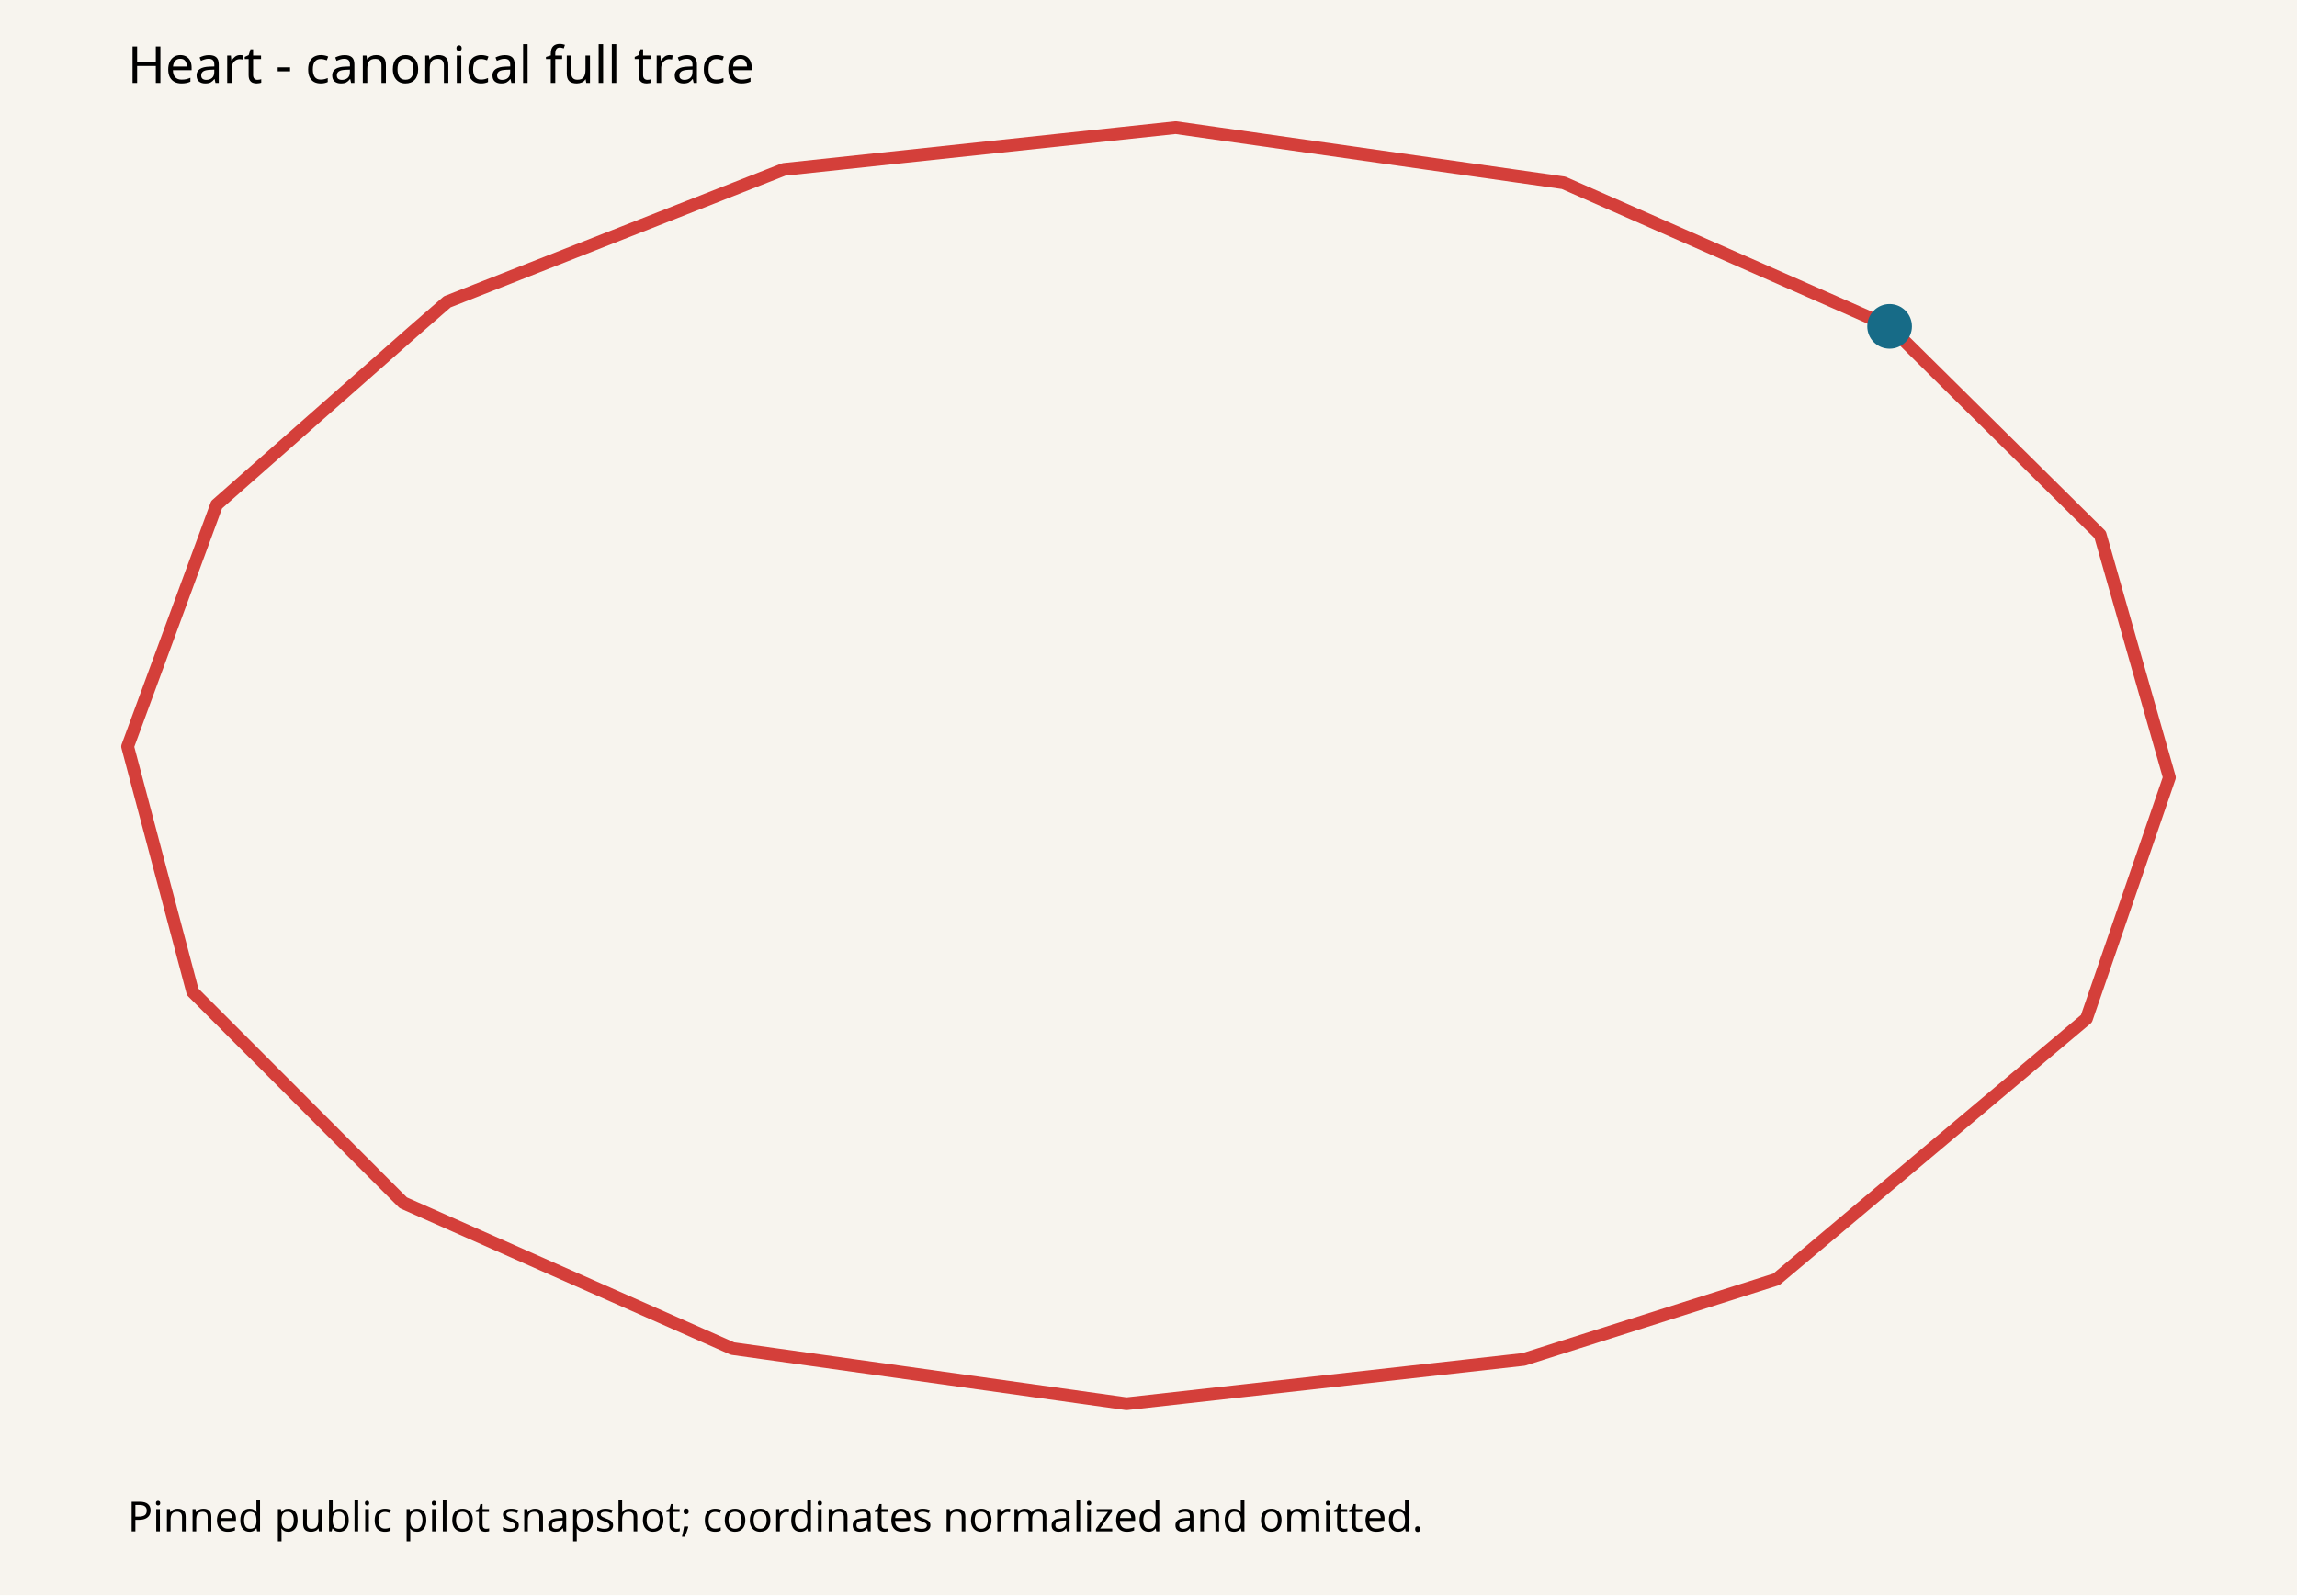
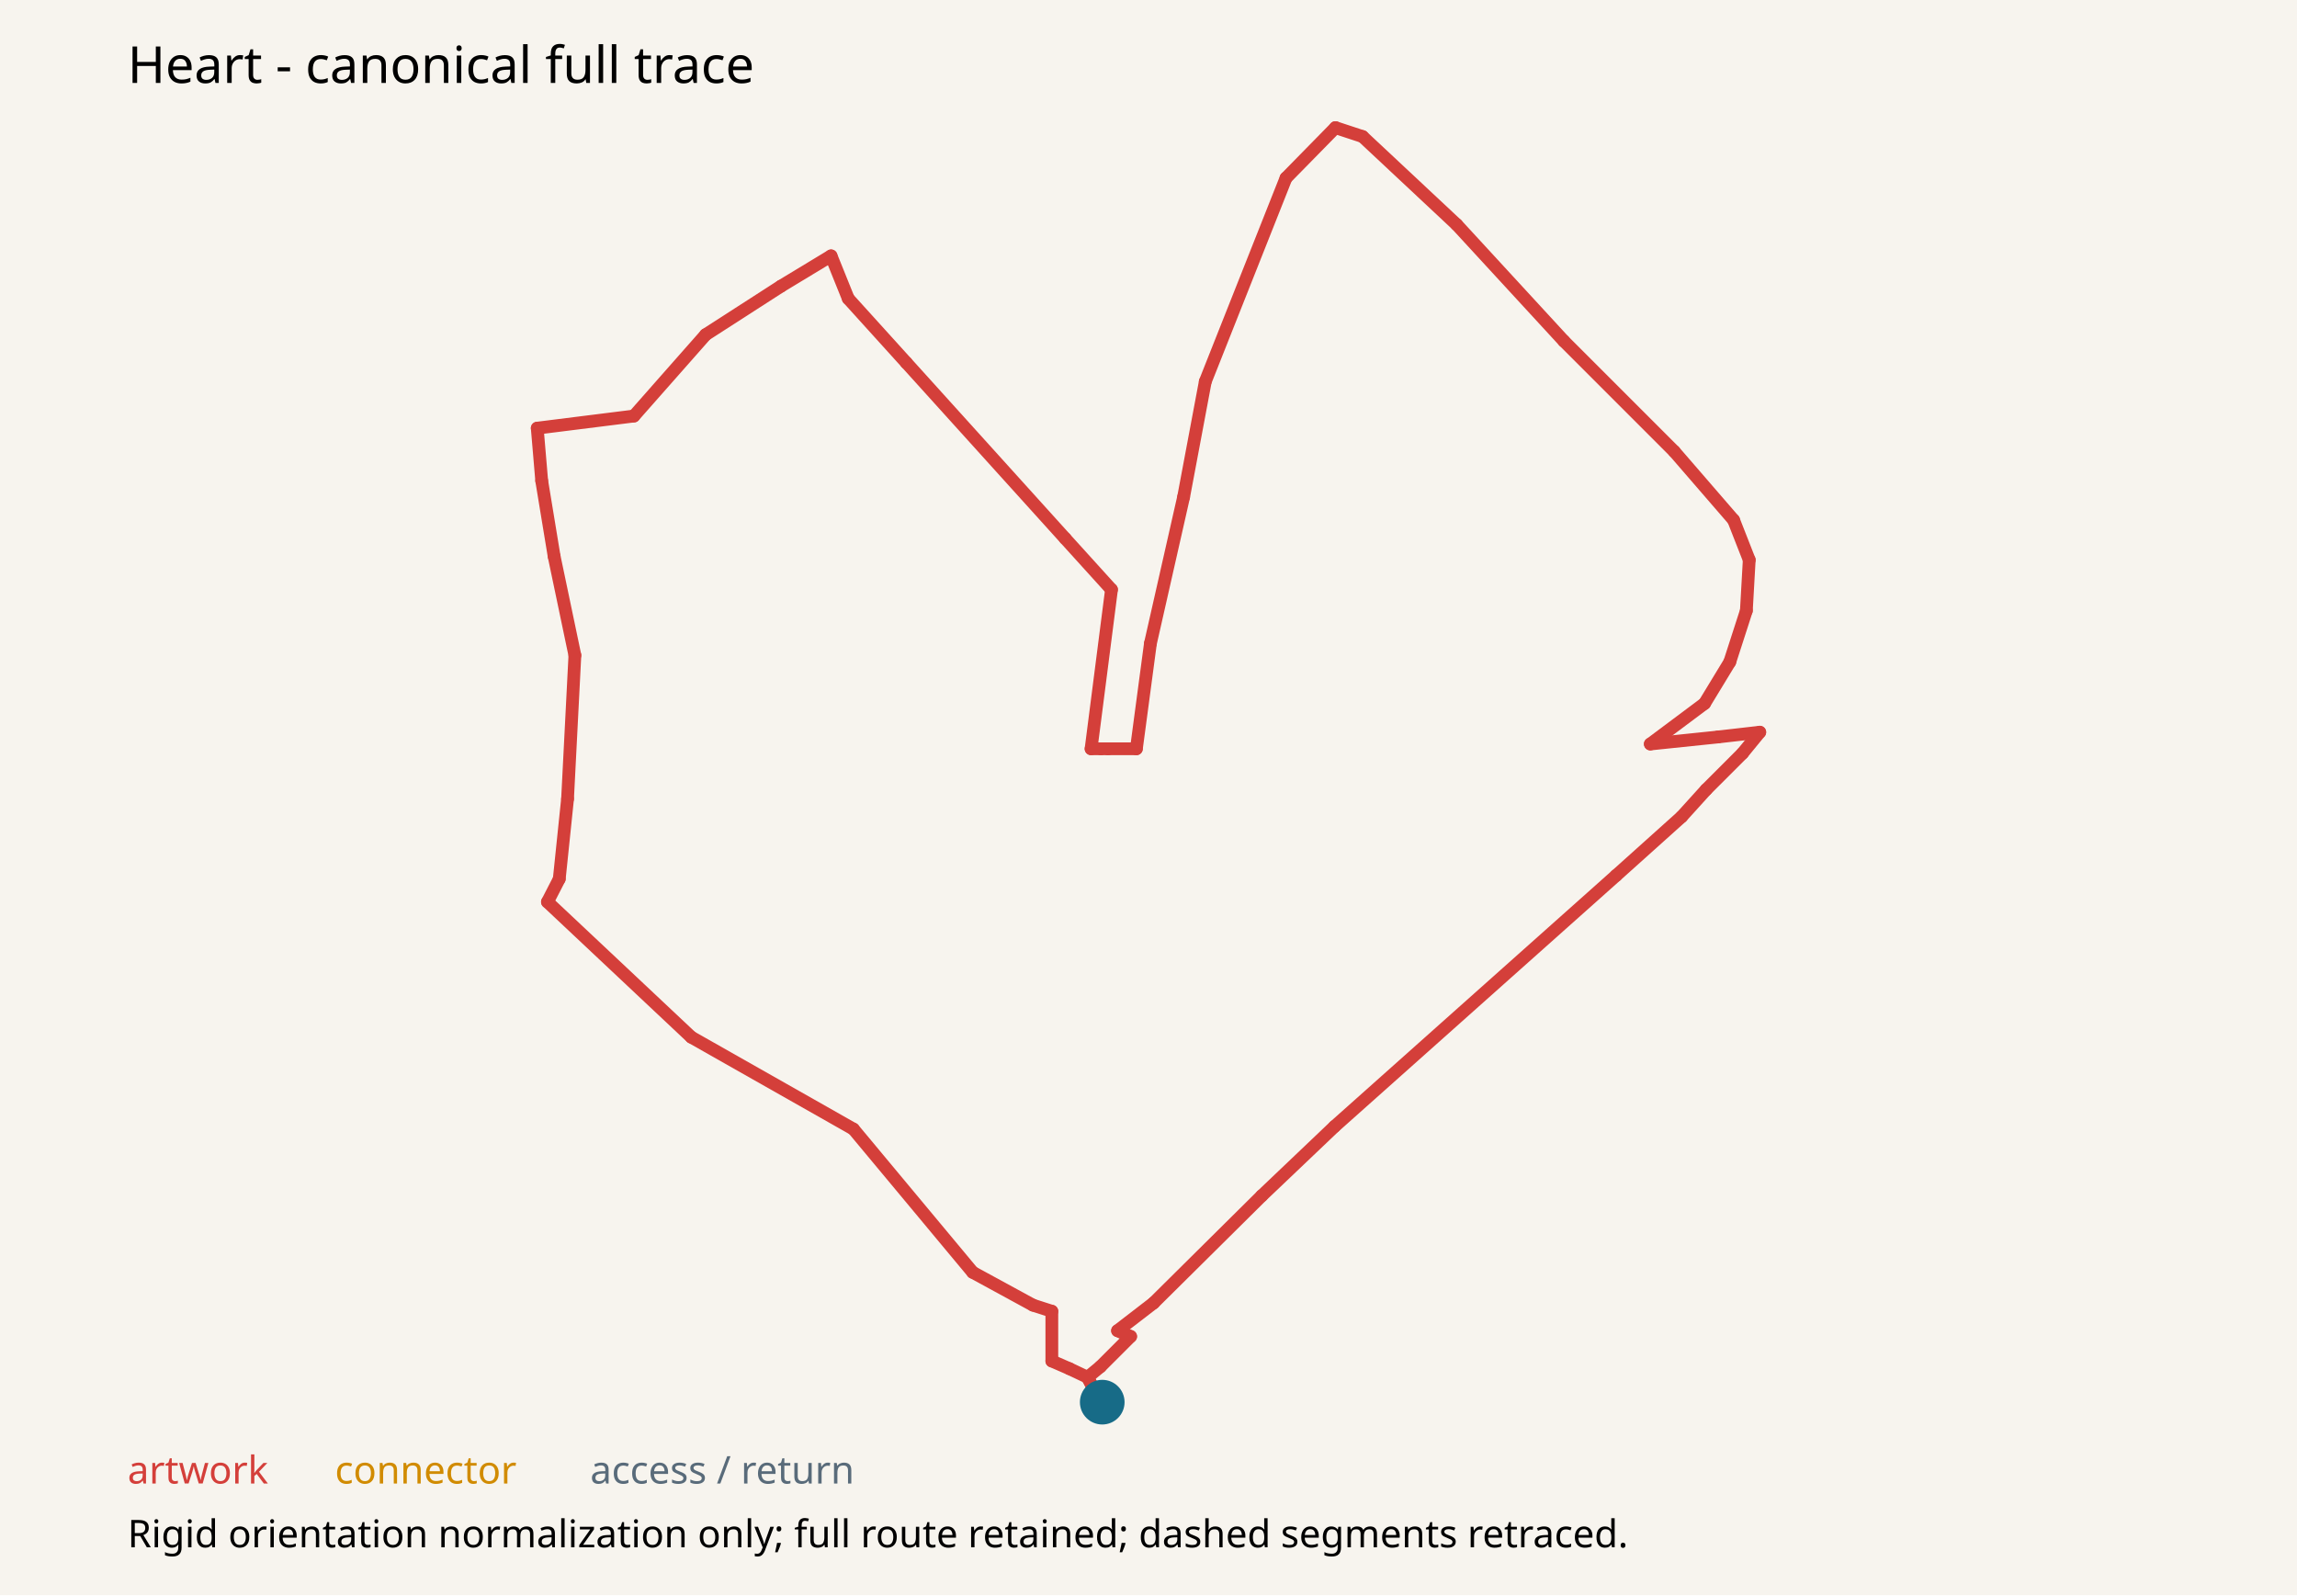
<svg xmlns="http://www.w3.org/2000/svg" width="720" height="500" viewBox="0 0 720 500">
  <rect width="720" height="500" fill="#f7f4ee" />
  <text x="40" y="26" font-family="sans-serif" font-size="16">Heart - canonical full trace</text>
-   <polyline points="592.3,102.3 490.1,57.3 368.5,40.0 245.7,53.1 140.2,94.6 129.4,104.0 67.9,158.2 40.0,234.0 60.4,310.9 126.4,377.0 174.0,398.1 229.6,422.7 353.1,440.0 477.6,426.1 556.8,401.0 654.0,319.3 680.0,243.7 658.3,167.6 592.3,102.3 490.1,57.3 368.5,40.0 245.7,53.1 140.2,94.6 129.4,104.0 67.9,158.2 40.0,234.0 60.4,310.9 126.4,377.0 174.0,398.1 229.6,422.7 353.1,440.0 477.6,426.1 556.8,401.0 654.0,319.3 680.0,243.7 658.3,167.6 592.3,102.3 490.1,57.3 368.5,40.0 245.7,53.1 140.2,94.6 129.4,104.0 67.9,158.2 40.0,234.0 60.4,310.9 126.4,377.0 174.0,398.1 229.6,422.7 353.1,440.0 477.6,426.1 556.8,401.0 654.0,319.3 680.0,243.7 658.3,167.6 592.3,102.3 490.1,57.3 368.5,40.0 245.7,53.1 140.2,94.6 129.4,104.0 67.9,158.2 40.0,234.0 60.4,310.9 126.4,377.0 174.0,398.1 229.6,422.7 353.1,440.0 477.6,426.1 556.8,401.0 654.0,319.3 680.0,243.7 658.3,167.6 592.3,102.3 490.1,57.3 368.5,40.0 245.7,53.1 140.2,94.6 129.4,104.0 67.9,158.2 40.0,234.0 60.4,310.9 126.4,377.0 174.0,398.1 229.6,422.7 353.1,440.0 477.6,426.1 556.8,401.0 654.0,319.3 680.0,243.7 658.3,167.6 592.3,102.3 490.1,57.3 368.5,40.0 245.7,53.1 140.2,94.6 129.4,104.0 67.9,158.2 40.0,234.0 60.4,310.9 126.4,377.0 174.0,398.1 229.6,422.7 353.1,440.0 477.6,426.1 556.8,401.0 654.0,319.3 680.0,243.7 658.3,167.6 592.3,102.3 490.1,57.3 368.5,40.0 245.7,53.1 140.2,94.6 129.4,104.0 67.9,158.2 40.0,234.0 60.4,310.9 126.4,377.0 174.0,398.1 229.6,422.7 353.1,440.0 477.6,426.1 556.8,401.0 654.0,319.3 680.0,243.7 658.3,167.6 592.3,102.3 490.1,57.3 368.5,40.0 245.7,53.1 140.2,94.6 129.4,104.0 67.9,158.2 40.0,234.0 60.4,310.9 126.4,377.0 174.0,398.1 229.6,422.7 353.1,440.0 477.6,426.1 556.8,401.0 654.0,319.3 680.0,243.7 658.3,167.6 592.3,102.3 " fill="none" stroke="#d43f3a" stroke-width="4" stroke-linejoin="round" stroke-linecap="round" />
-   <circle cx="592.3" cy="102.3" r="7" fill="#176b87" />
-   <text x="40" y="480" font-family="sans-serif" font-size="13">Pinned public pilot snapshot; coordinates normalized and omitted.</text>
+   <polyline points="345.5,439.5 344.5,440.0 345.5,439.5 343.1,435.9 340.9,431.7 335.2,429.0 329.7,426.6 329.7,411.0 323.8,409.1 304.9,398.8 267.5,353.9 216.7,325.1 171.6,282.7 175.3,275.5 177.9,250.4 180.2,205.4 173.7,174.4 169.8,150.7 168.4,134.2 198.7,130.4 221.2,104.9 244.8,89.7 260.5,80.2 265.9,93.6 284.1,113.7 333.9,168.8 348.4,184.8 342.0,234.7 345.1,234.7 347.3,234.7 356.2,234.7 360.6,201.7 371.0,155.8 377.8,119.6 403.1,55.8 418.6,40.0 427.1,42.8 456.6,70.4 490.2,106.9 524.8,141.5 543.4,163.0 548.3,175.5 547.4,191.4 542.2,207.5 534.3,220.5 517.3,233.2 538.5,231.0 551.6,229.5 546.2,236.1 534.8,247.5 527.1,256.0 506.6,274.4 418.3,353.1 395.5,374.8 361.6,408.4 350.3,417.1 354.4,418.9 344.9,428.4 340.9,431.7 343.1,435.9 345.5,439.5 344.5,440.0 345.5,439.5 " fill="none" stroke="#b8b8b8" stroke-width="2" stroke-linejoin="round" stroke-linecap="round" />
+   <polyline points="345.5,439.5 344.5,440.0 " fill="none" stroke="#596b7a" stroke-width="4" stroke-linejoin="round" stroke-linecap="round" />
+   <polyline points="344.5,440.0 345.5,439.5 " fill="none" stroke="#d43f3a" stroke-width="4" stroke-linejoin="round" stroke-linecap="round" stroke-dasharray="7 5" />
+   <polyline points="345.5,439.5 343.1,435.9 " fill="none" stroke="#d43f3a" stroke-width="4" stroke-linejoin="round" stroke-linecap="round" />
+   <polyline points="343.1,435.9 340.9,431.7 " fill="none" stroke="#d43f3a" stroke-width="4" stroke-linejoin="round" stroke-linecap="round" />
+   <polyline points="340.9,431.7 335.2,429.0 " fill="none" stroke="#d43f3a" stroke-width="4" stroke-linejoin="round" stroke-linecap="round" />
+   <polyline points="335.2,429.0 329.7,426.6 " fill="none" stroke="#d43f3a" stroke-width="4" stroke-linejoin="round" stroke-linecap="round" />
+   <polyline points="329.7,426.6 329.7,411.0 " fill="none" stroke="#d43f3a" stroke-width="4" stroke-linejoin="round" stroke-linecap="round" />
+   <polyline points="329.7,411.0 323.8,409.1 " fill="none" stroke="#d43f3a" stroke-width="4" stroke-linejoin="round" stroke-linecap="round" />
+   <polyline points="323.8,409.1 304.9,398.8 " fill="none" stroke="#d43f3a" stroke-width="4" stroke-linejoin="round" stroke-linecap="round" />
+   <polyline points="304.9,398.8 267.5,353.9 " fill="none" stroke="#d43f3a" stroke-width="4" stroke-linejoin="round" stroke-linecap="round" />
+   <polyline points="267.5,353.9 216.7,325.1 " fill="none" stroke="#d43f3a" stroke-width="4" stroke-linejoin="round" stroke-linecap="round" />
+   <polyline points="216.7,325.1 171.6,282.7 " fill="none" stroke="#d43f3a" stroke-width="4" stroke-linejoin="round" stroke-linecap="round" />
+   <polyline points="171.6,282.7 175.3,275.5 " fill="none" stroke="#d43f3a" stroke-width="4" stroke-linejoin="round" stroke-linecap="round" />
+   <polyline points="175.3,275.5 177.9,250.4 " fill="none" stroke="#d43f3a" stroke-width="4" stroke-linejoin="round" stroke-linecap="round" />
+   <polyline points="177.9,250.4 180.2,205.4 " fill="none" stroke="#d43f3a" stroke-width="4" stroke-linejoin="round" stroke-linecap="round" />
+   <polyline points="180.2,205.4 173.7,174.4 " fill="none" stroke="#d43f3a" stroke-width="4" stroke-linejoin="round" stroke-linecap="round" />
+   <polyline points="173.7,174.4 169.8,150.7 " fill="none" stroke="#d43f3a" stroke-width="4" stroke-linejoin="round" stroke-linecap="round" />
+   <polyline points="169.8,150.7 168.4,134.2 " fill="none" stroke="#d43f3a" stroke-width="4" stroke-linejoin="round" stroke-linecap="round" />
+   <polyline points="168.4,134.2 198.7,130.4 " fill="none" stroke="#d43f3a" stroke-width="4" stroke-linejoin="round" stroke-linecap="round" />
+   <polyline points="198.7,130.4 221.2,104.9 " fill="none" stroke="#d43f3a" stroke-width="4" stroke-linejoin="round" stroke-linecap="round" />
+   <polyline points="221.2,104.9 244.8,89.7 " fill="none" stroke="#d43f3a" stroke-width="4" stroke-linejoin="round" stroke-linecap="round" />
+   <polyline points="244.8,89.7 260.5,80.2 " fill="none" stroke="#d43f3a" stroke-width="4" stroke-linejoin="round" stroke-linecap="round" />
+   <polyline points="260.5,80.2 265.9,93.6 " fill="none" stroke="#d43f3a" stroke-width="4" stroke-linejoin="round" stroke-linecap="round" />
+   <polyline points="265.9,93.6 284.1,113.7 " fill="none" stroke="#d43f3a" stroke-width="4" stroke-linejoin="round" stroke-linecap="round" />
+   <polyline points="284.1,113.7 333.9,168.8 " fill="none" stroke="#d43f3a" stroke-width="4" stroke-linejoin="round" stroke-linecap="round" />
+   <polyline points="333.9,168.8 348.4,184.8 " fill="none" stroke="#d43f3a" stroke-width="4" stroke-linejoin="round" stroke-linecap="round" />
+   <polyline points="348.4,184.8 342.0,234.7 " fill="none" stroke="#d43f3a" stroke-width="4" stroke-linejoin="round" stroke-linecap="round" />
+   <polyline points="342.0,234.7 345.1,234.7 " fill="none" stroke="#d43f3a" stroke-width="4" stroke-linejoin="round" stroke-linecap="round" />
+   <polyline points="345.1,234.7 347.3,234.7 " fill="none" stroke="#d43f3a" stroke-width="4" stroke-linejoin="round" stroke-linecap="round" />
+   <polyline points="347.3,234.7 356.2,234.7 " fill="none" stroke="#d43f3a" stroke-width="4" stroke-linejoin="round" stroke-linecap="round" />
+   <polyline points="356.2,234.7 360.6,201.7 " fill="none" stroke="#d43f3a" stroke-width="4" stroke-linejoin="round" stroke-linecap="round" />
+   <polyline points="360.6,201.7 371.0,155.8 " fill="none" stroke="#d43f3a" stroke-width="4" stroke-linejoin="round" stroke-linecap="round" />
+   <polyline points="371.0,155.8 377.8,119.6 " fill="none" stroke="#d43f3a" stroke-width="4" stroke-linejoin="round" stroke-linecap="round" />
+   <polyline points="377.8,119.6 403.1,55.8 " fill="none" stroke="#d43f3a" stroke-width="4" stroke-linejoin="round" stroke-linecap="round" />
+   <polyline points="403.1,55.8 418.6,40.0 " fill="none" stroke="#d43f3a" stroke-width="4" stroke-linejoin="round" stroke-linecap="round" />
+   <polyline points="418.6,40.0 427.1,42.8 " fill="none" stroke="#d43f3a" stroke-width="4" stroke-linejoin="round" stroke-linecap="round" />
+   <polyline points="427.1,42.8 456.6,70.4 " fill="none" stroke="#d43f3a" stroke-width="4" stroke-linejoin="round" stroke-linecap="round" />
+   <polyline points="456.6,70.4 490.2,106.9 " fill="none" stroke="#d43f3a" stroke-width="4" stroke-linejoin="round" stroke-linecap="round" />
+   <polyline points="490.2,106.9 524.8,141.5 " fill="none" stroke="#d43f3a" stroke-width="4" stroke-linejoin="round" stroke-linecap="round" />
+   <polyline points="524.8,141.5 543.4,163.0 " fill="none" stroke="#d43f3a" stroke-width="4" stroke-linejoin="round" stroke-linecap="round" />
+   <polyline points="543.4,163.0 548.3,175.5 " fill="none" stroke="#d43f3a" stroke-width="4" stroke-linejoin="round" stroke-linecap="round" />
+   <polyline points="548.3,175.5 547.4,191.4 " fill="none" stroke="#d43f3a" stroke-width="4" stroke-linejoin="round" stroke-linecap="round" />
+   <polyline points="547.4,191.4 542.2,207.5 " fill="none" stroke="#d43f3a" stroke-width="4" stroke-linejoin="round" stroke-linecap="round" />
+   <polyline points="542.2,207.5 534.3,220.5 " fill="none" stroke="#d43f3a" stroke-width="4" stroke-linejoin="round" stroke-linecap="round" />
+   <polyline points="534.3,220.5 517.3,233.2 " fill="none" stroke="#d43f3a" stroke-width="4" stroke-linejoin="round" stroke-linecap="round" />
+   <polyline points="517.3,233.2 538.5,231.0 " fill="none" stroke="#d43f3a" stroke-width="4" stroke-linejoin="round" stroke-linecap="round" />
+   <polyline points="538.5,231.0 551.6,229.5 " fill="none" stroke="#d43f3a" stroke-width="4" stroke-linejoin="round" stroke-linecap="round" />
+   <polyline points="551.6,229.5 546.2,236.1 " fill="none" stroke="#d43f3a" stroke-width="4" stroke-linejoin="round" stroke-linecap="round" />
+   <polyline points="546.2,236.1 534.8,247.5 " fill="none" stroke="#d43f3a" stroke-width="4" stroke-linejoin="round" stroke-linecap="round" />
+   <polyline points="534.8,247.5 527.1,256.0 " fill="none" stroke="#d43f3a" stroke-width="4" stroke-linejoin="round" stroke-linecap="round" />
+   <polyline points="527.1,256.0 506.6,274.4 " fill="none" stroke="#d43f3a" stroke-width="4" stroke-linejoin="round" stroke-linecap="round" />
+   <polyline points="506.6,274.4 418.3,353.1 " fill="none" stroke="#d43f3a" stroke-width="4" stroke-linejoin="round" stroke-linecap="round" />
+   <polyline points="418.3,353.1 395.5,374.8 " fill="none" stroke="#d43f3a" stroke-width="4" stroke-linejoin="round" stroke-linecap="round" />
+   <polyline points="395.5,374.8 361.6,408.4 " fill="none" stroke="#d43f3a" stroke-width="4" stroke-linejoin="round" stroke-linecap="round" />
+   <polyline points="361.6,408.4 350.3,417.1 " fill="none" stroke="#d43f3a" stroke-width="4" stroke-linejoin="round" stroke-linecap="round" />
+   <polyline points="350.3,417.1 354.4,418.9 " fill="none" stroke="#d43f3a" stroke-width="4" stroke-linejoin="round" stroke-linecap="round" />
+   <polyline points="354.4,418.9 344.9,428.4 " fill="none" stroke="#d43f3a" stroke-width="4" stroke-linejoin="round" stroke-linecap="round" />
+   <polyline points="344.9,428.4 340.9,431.7 " fill="none" stroke="#d43f3a" stroke-width="4" stroke-linejoin="round" stroke-linecap="round" />
+   <polyline points="340.9,431.7 343.1,435.9 " fill="none" stroke="#d43f3a" stroke-width="4" stroke-linejoin="round" stroke-linecap="round" stroke-dasharray="7 5" />
+   <polyline points="343.1,435.9 345.5,439.5 " fill="none" stroke="#d43f3a" stroke-width="4" stroke-linejoin="round" stroke-linecap="round" stroke-dasharray="7 5" />
+   <polyline points="345.5,439.5 344.5,440.0 " fill="none" stroke="#d43f3a" stroke-width="4" stroke-linejoin="round" stroke-linecap="round" stroke-dasharray="7 5" />
+   <polyline points="344.5,440.0 345.5,439.5 " fill="none" stroke="#596b7a" stroke-width="4" stroke-linejoin="round" stroke-linecap="round" stroke-dasharray="7 5" />
+   <circle cx="345.5" cy="439.5" r="7" fill="#176b87" />
+   <text x="40" y="465" font-family="sans-serif" font-size="12" fill="#d43f3a">artwork</text>
+   <text x="105" y="465" font-family="sans-serif" font-size="12" fill="#d18b00">connector</text>
+   <text x="185" y="465" font-family="sans-serif" font-size="12" fill="#596b7a">access / return</text>
+   <text x="40" y="485" font-family="sans-serif" font-size="12">Rigid orientation normalization only; full route retained; dashed segments retraced.</text>
</svg>
